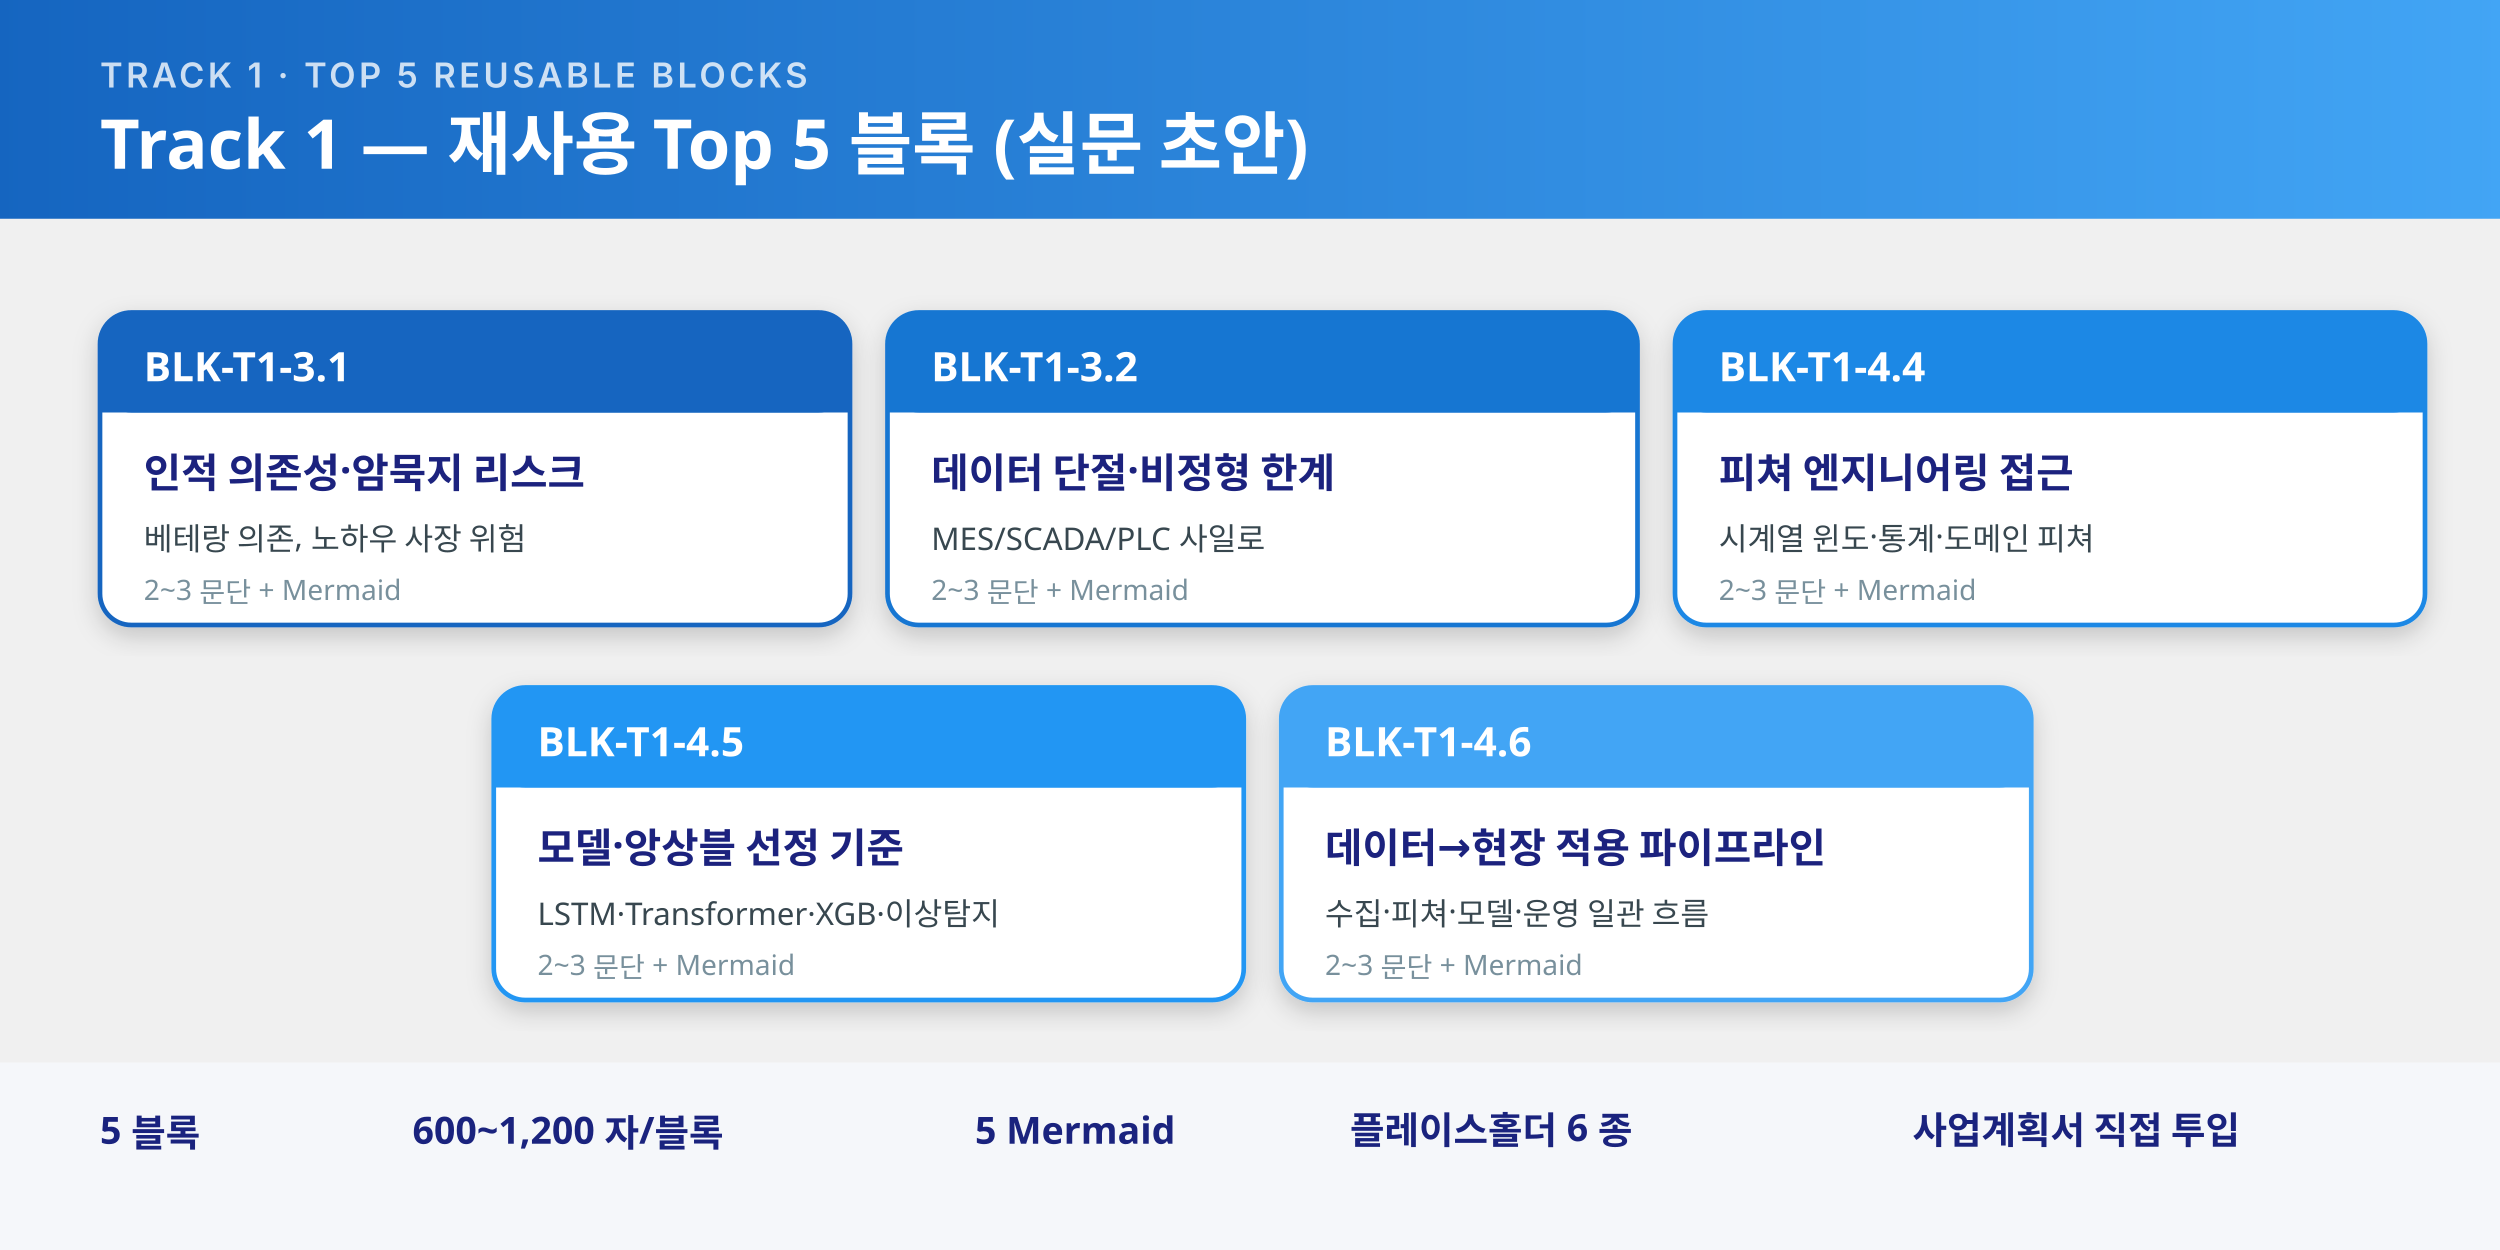
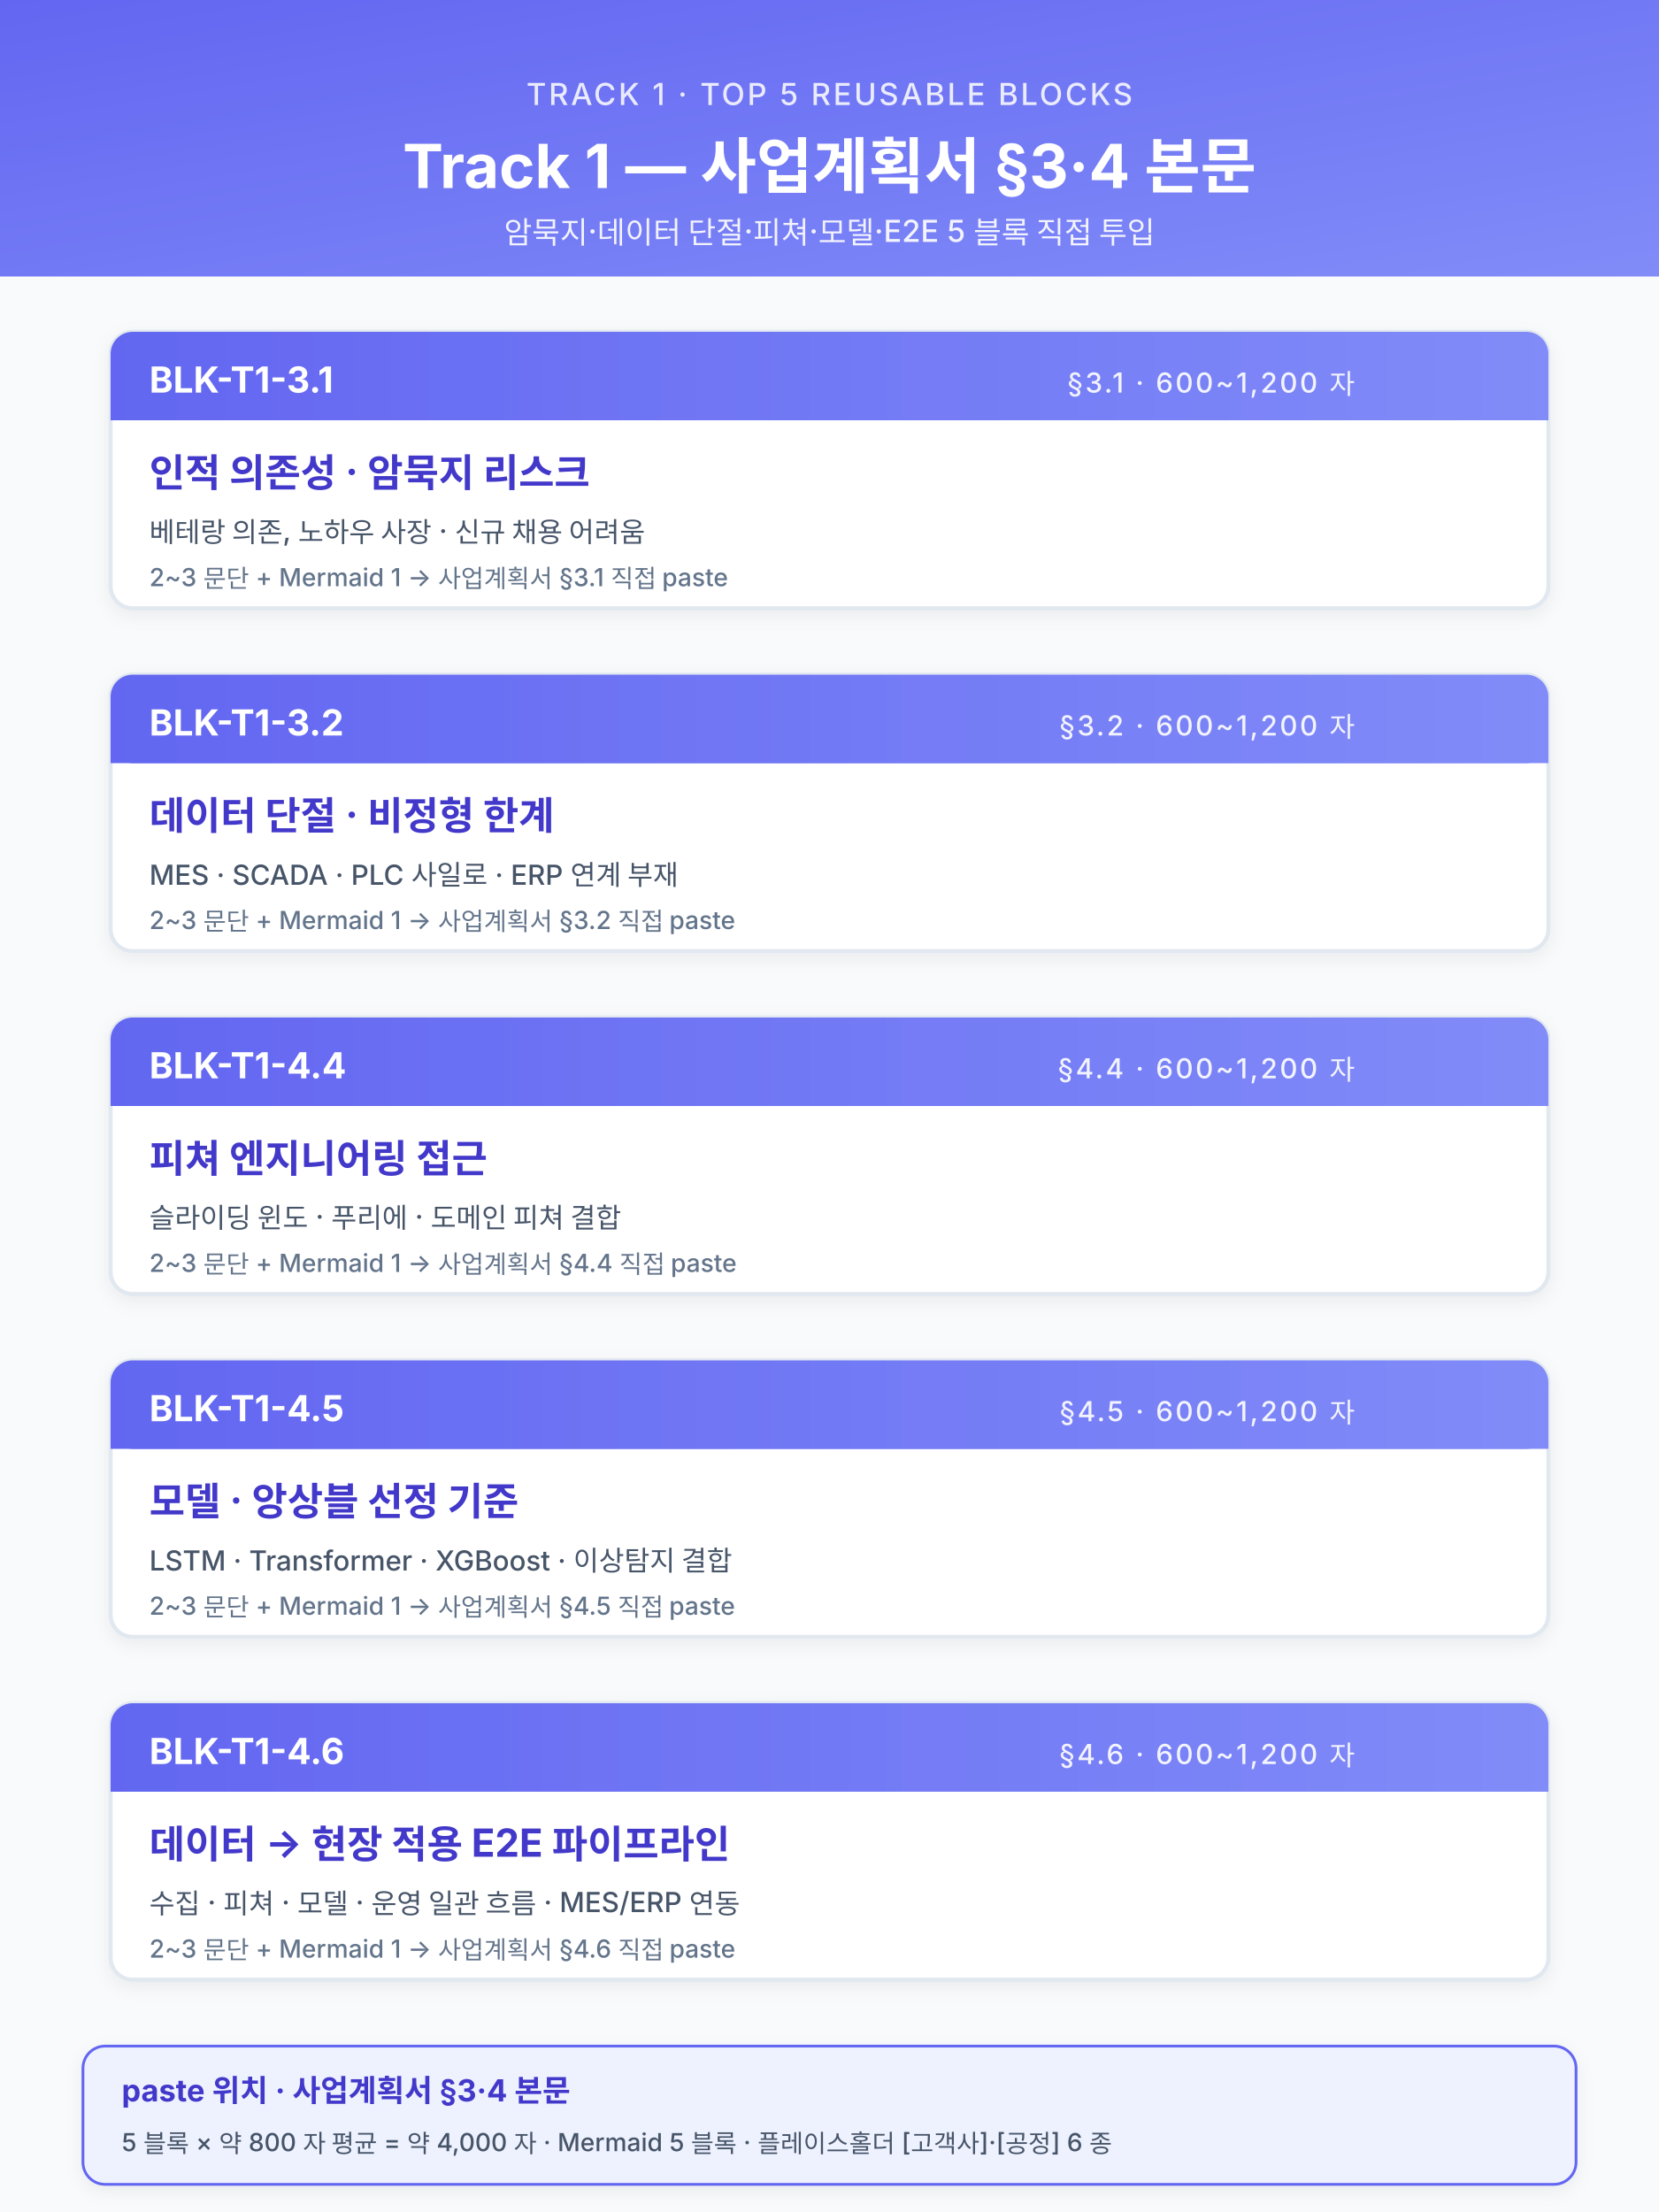
- <svg xmlns="http://www.w3.org/2000/svg" viewBox="0 0 800 400" role="img" aria-label="Track 1 Top5 — BLK-T1-3.1·3.2·4.4·4.5·4.6 5 블록 카드" class="zoomable">
+ <svg xmlns="http://www.w3.org/2000/svg" viewBox="0 0 600 800" role="img" aria-label="Track 1 — 사업계획서 §3·4 본문 5 블록 세로 카드">
  <defs>
-     <linearGradient id="t1t-hd" x1="0" y1="0" x2="1" y2="0">
-       <stop offset="0%" stop-color="#1565C0" />
-       <stop offset="100%" stop-color="#42A5F5" />
+     <linearGradient id="t1t-header" x1="0" y1="0" x2="1" y2="1">
+       <stop offset="0%" stop-color="#6366F1" />
+       <stop offset="100%" stop-color="#818CF8" />
    </linearGradient>
-     <filter id="t1t-shadow" x="-10%" y="-10%" width="120%" height="120%">
-       <feDropShadow dx="0" dy="3" stdDeviation="4" flood-color="#000" flood-opacity="0.18" />
+     <linearGradient id="t1t-card" x1="0" y1="0" x2="1" y2="0">
+       <stop offset="0%" stop-color="#6366F1" />
+       <stop offset="100%" stop-color="#818CF8" />
+     </linearGradient>
+     <filter id="t1t-shadow" x="-20%" y="-20%" width="140%" height="140%">
+       <feDropShadow dx="0" dy="4" stdDeviation="6" flood-color="#0F172A" flood-opacity="0.08" />
+       <feDropShadow dx="0" dy="2" stdDeviation="3" flood-color="#0F172A" flood-opacity="0.06" />
    </filter>
    <style>
-       .ko { font-family: 'Pretendard','Apple SD Gothic Neo',sans-serif; font-weight: 700; }
-       .ko-r { font-family: 'Pretendard','Apple SD Gothic Neo',sans-serif; font-weight: 500; }
-       .en { font-family: 'Inter',sans-serif; font-weight: 600; letter-spacing: 0.10em; }
+       .ko { font-family: Pretendard, system-ui, -apple-system, sans-serif; font-weight: 700; }
+       .ko-r { font-family: Pretendard, system-ui, -apple-system, sans-serif; font-weight: 500; }
+       .en { font-family: Pretendard, system-ui, -apple-system, sans-serif; font-weight: 500; letter-spacing: 0.08em; }
    </style>
  </defs>
-   <rect width="800" height="70" fill="url(#t1t-hd)" />
-   <text x="32" y="28" class="en" fill="rgba(255,255,255,0.78)" font-size="11">TRACK 1 · TOP 5 REUSABLE BLOCKS</text>
-   <text x="32" y="54" class="ko" fill="white" font-size="22">Track 1 — 재사용 Top 5 블록 (실문 초안)</text>
-   <g transform="translate(32, 100)" class="ko" font-size="12">
-     <g filter="url(#t1t-shadow)">
-       <rect width="240" height="100" rx="10" fill="white" stroke="#1565C0" stroke-width="1.5" />
-       <rect width="240" height="32" rx="10" fill="#1565C0" />
-       <rect y="20" width="240" height="12" fill="#1565C0" />
-       <text x="14" y="22" fill="white" font-size="13">BLK-T1-3.1</text>
-       <text x="14" y="56" fill="#1A237E" font-size="13">인적 의존성·암묵지 리스크</text>
-       <text x="14" y="76" class="ko-r" fill="#37474F" font-size="10">베테랑 의존, 노하우 사장 위험</text>
-       <text x="14" y="92" class="ko-r" fill="#78909C" font-size="9">2~3 문단 + Mermaid</text>
-     </g>
-     <g transform="translate(252, 0)" filter="url(#t1t-shadow)">
-       <rect width="240" height="100" rx="10" fill="white" stroke="#1976D2" stroke-width="1.5" />
-       <rect width="240" height="32" rx="10" fill="#1976D2" />
-       <rect y="20" width="240" height="12" fill="#1976D2" />
-       <text x="14" y="22" fill="white" font-size="13">BLK-T1-3.2</text>
-       <text x="14" y="56" fill="#1A237E" font-size="13">데이터 단절·비정형 한계</text>
-       <text x="14" y="76" class="ko-r" fill="#37474F" font-size="10">MES/SCADA/PLC 사일로</text>
-       <text x="14" y="92" class="ko-r" fill="#78909C" font-size="9">2~3 문단 + Mermaid</text>
-     </g>
-     <g transform="translate(504, 0)" filter="url(#t1t-shadow)">
-       <rect width="240" height="100" rx="10" fill="white" stroke="#1E88E5" stroke-width="1.5" />
-       <rect width="240" height="32" rx="10" fill="#1E88E5" />
-       <rect y="20" width="240" height="12" fill="#1E88E5" />
-       <text x="14" y="22" fill="white" font-size="13">BLK-T1-4.4</text>
-       <text x="14" y="56" fill="#1A237E" font-size="13">피쳐 엔지니어링 접근</text>
-       <text x="14" y="76" class="ko-r" fill="#37474F" font-size="10">시계열 윈도·통계·도메인 피쳐</text>
-       <text x="14" y="92" class="ko-r" fill="#78909C" font-size="9">2~3 문단 + Mermaid</text>
-     </g>
+   <rect width="600" height="800" fill="#F8FAFC" />
+   <rect width="600" height="100" fill="url(#t1t-header)" />
+   <text x="300" y="38" text-anchor="middle" class="en" font-size="11" fill="rgba(255,255,255,0.85)">TRACK 1 · TOP 5 REUSABLE BLOCKS</text>
+   <text x="300" y="68" text-anchor="middle" class="ko" font-size="22" fill="white">Track 1 — 사업계획서 §3·4 본문</text>
+   <text x="300" y="88" text-anchor="middle" class="ko-r" font-size="11" fill="rgba(255,255,255,0.9)">암묵지·데이터 단절·피쳐·모델·E2E 5 블록 직접 투입</text>
+   <g transform="translate(40, 120)" filter="url(#t1t-shadow)">
+     <rect width="520" height="100" rx="8" fill="white" stroke="#E2E8F0" stroke-width="1.5" />
+     <rect width="520" height="32" rx="8" fill="url(#t1t-card)" />
+     <rect y="20" width="520" height="12" fill="url(#t1t-card)" />
+     <text x="14" y="22" class="ko" font-size="13" fill="white">BLK-T1-3.1</text>
+     <text x="450" y="22" text-anchor="end" class="en" font-size="10" fill="rgba(255,255,255,0.9)">§3.1 · 600~1,200 자</text>
+     <text x="14" y="56" class="ko" font-size="14" fill="#4338CA">인적 의존성 · 암묵지 리스크</text>
+     <text x="14" y="76" class="ko-r" font-size="10" fill="#475569">베테랑 의존, 노하우 사장 · 신규 채용 어려움</text>
+     <text x="14" y="92" class="ko-r" font-size="9" fill="#64748B">2~3 문단 + Mermaid 1 → 사업계획서 §3.1 직접 paste</text>
  </g>
-   <g transform="translate(158, 220)" class="ko" font-size="12">
-     <g filter="url(#t1t-shadow)">
-       <rect width="240" height="100" rx="10" fill="white" stroke="#2196F3" stroke-width="1.5" />
-       <rect width="240" height="32" rx="10" fill="#2196F3" />
-       <rect y="20" width="240" height="12" fill="#2196F3" />
-       <text x="14" y="22" fill="white" font-size="13">BLK-T1-4.5</text>
-       <text x="14" y="56" fill="#1A237E" font-size="13">모델·앙상블 선정 기준</text>
-       <text x="14" y="76" class="ko-r" fill="#37474F" font-size="10">LSTM·Transformer·XGB·이상탐지</text>
-       <text x="14" y="92" class="ko-r" fill="#78909C" font-size="9">2~3 문단 + Mermaid</text>
-     </g>
-     <g transform="translate(252, 0)" filter="url(#t1t-shadow)">
-       <rect width="240" height="100" rx="10" fill="white" stroke="#42A5F5" stroke-width="1.5" />
-       <rect width="240" height="32" rx="10" fill="#42A5F5" />
-       <rect y="20" width="240" height="12" fill="#42A5F5" />
-       <text x="14" y="22" fill="white" font-size="13">BLK-T1-4.6</text>
-       <text x="14" y="56" fill="#1A237E" font-size="13">데이터→현장 적용 파이프라인</text>
-       <text x="14" y="76" class="ko-r" fill="#37474F" font-size="10">수집·피쳐·모델·운영 일관 흐름</text>
-       <text x="14" y="92" class="ko-r" fill="#78909C" font-size="9">2~3 문단 + Mermaid</text>
-     </g>
+   <g transform="translate(40, 244)" filter="url(#t1t-shadow)">
+     <rect width="520" height="100" rx="8" fill="white" stroke="#E2E8F0" stroke-width="1.5" />
+     <rect width="520" height="32" rx="8" fill="url(#t1t-card)" />
+     <rect y="20" width="520" height="12" fill="url(#t1t-card)" />
+     <text x="14" y="22" class="ko" font-size="13" fill="white">BLK-T1-3.2</text>
+     <text x="450" y="22" text-anchor="end" class="en" font-size="10" fill="rgba(255,255,255,0.9)">§3.2 · 600~1,200 자</text>
+     <text x="14" y="56" class="ko" font-size="14" fill="#4338CA">데이터 단절 · 비정형 한계</text>
+     <text x="14" y="76" class="ko-r" font-size="10" fill="#475569">MES · SCADA · PLC 사일로 · ERP 연계 부재</text>
+     <text x="14" y="92" class="ko-r" font-size="9" fill="#64748B">2~3 문단 + Mermaid 1 → 사업계획서 §3.2 직접 paste</text>
  </g>
-   <rect x="0" y="340" width="800" height="60" fill="#F5F7FA" />
-   <g transform="translate(32, 366)" class="ko" font-size="12" fill="#1A237E">
-     <text y="0" font-weight="700">5 블록</text>
-     <text x="100" y="0" font-weight="700">600~1,200 자/블록</text>
-     <text x="280" y="0" font-weight="700">5 Mermaid</text>
-     <text x="400" y="0" font-weight="700">플레이스홀더 6 종</text>
-     <text x="580" y="0" font-weight="700">사업계획서 직접 투입</text>
+   <g transform="translate(40, 368)" filter="url(#t1t-shadow)">
+     <rect width="520" height="100" rx="8" fill="white" stroke="#E2E8F0" stroke-width="1.5" />
+     <rect width="520" height="32" rx="8" fill="url(#t1t-card)" />
+     <rect y="20" width="520" height="12" fill="url(#t1t-card)" />
+     <text x="14" y="22" class="ko" font-size="13" fill="white">BLK-T1-4.4</text>
+     <text x="450" y="22" text-anchor="end" class="en" font-size="10" fill="rgba(255,255,255,0.9)">§4.4 · 600~1,200 자</text>
+     <text x="14" y="56" class="ko" font-size="14" fill="#4338CA">피쳐 엔지니어링 접근</text>
+     <text x="14" y="76" class="ko-r" font-size="10" fill="#475569">슬라이딩 윈도 · 푸리에 · 도메인 피쳐 결합</text>
+     <text x="14" y="92" class="ko-r" font-size="9" fill="#64748B">2~3 문단 + Mermaid 1 → 사업계획서 §4.4 직접 paste</text>
+   </g>
+   <g transform="translate(40, 492)" filter="url(#t1t-shadow)">
+     <rect width="520" height="100" rx="8" fill="white" stroke="#E2E8F0" stroke-width="1.5" />
+     <rect width="520" height="32" rx="8" fill="url(#t1t-card)" />
+     <rect y="20" width="520" height="12" fill="url(#t1t-card)" />
+     <text x="14" y="22" class="ko" font-size="13" fill="white">BLK-T1-4.5</text>
+     <text x="450" y="22" text-anchor="end" class="en" font-size="10" fill="rgba(255,255,255,0.9)">§4.5 · 600~1,200 자</text>
+     <text x="14" y="56" class="ko" font-size="14" fill="#4338CA">모델 · 앙상블 선정 기준</text>
+     <text x="14" y="76" class="ko-r" font-size="10" fill="#475569">LSTM · Transformer · XGBoost · 이상탐지 결합</text>
+     <text x="14" y="92" class="ko-r" font-size="9" fill="#64748B">2~3 문단 + Mermaid 1 → 사업계획서 §4.5 직접 paste</text>
+   </g>
+   <g transform="translate(40, 616)" filter="url(#t1t-shadow)">
+     <rect width="520" height="100" rx="8" fill="white" stroke="#E2E8F0" stroke-width="1.5" />
+     <rect width="520" height="32" rx="8" fill="url(#t1t-card)" />
+     <rect y="20" width="520" height="12" fill="url(#t1t-card)" />
+     <text x="14" y="22" class="ko" font-size="13" fill="white">BLK-T1-4.6</text>
+     <text x="450" y="22" text-anchor="end" class="en" font-size="10" fill="rgba(255,255,255,0.9)">§4.6 · 600~1,200 자</text>
+     <text x="14" y="56" class="ko" font-size="14" fill="#4338CA">데이터 → 현장 적용 E2E 파이프라인</text>
+     <text x="14" y="76" class="ko-r" font-size="10" fill="#475569">수집 · 피쳐 · 모델 · 운영 일관 흐름 · MES/ERP 연동</text>
+     <text x="14" y="92" class="ko-r" font-size="9" fill="#64748B">2~3 문단 + Mermaid 1 → 사업계획서 §4.6 직접 paste</text>
+   </g>
+   <g transform="translate(30, 740)" filter="url(#t1t-shadow)">
+     <rect width="540" height="50" rx="8" fill="#EEF2FF" stroke="#6366F1" stroke-width="1" />
+     <text x="14" y="20" class="ko" font-size="11" fill="#4338CA">paste 위치 · 사업계획서 §3·4 본문</text>
+     <text x="14" y="38" class="ko-r" font-size="9" fill="#475569">5 블록 × 약 800 자 평균 = 약 4,000 자 · Mermaid 5 블록 · 플레이스홀더 [고객사]·[공정] 6 종</text>
  </g>
</svg>
